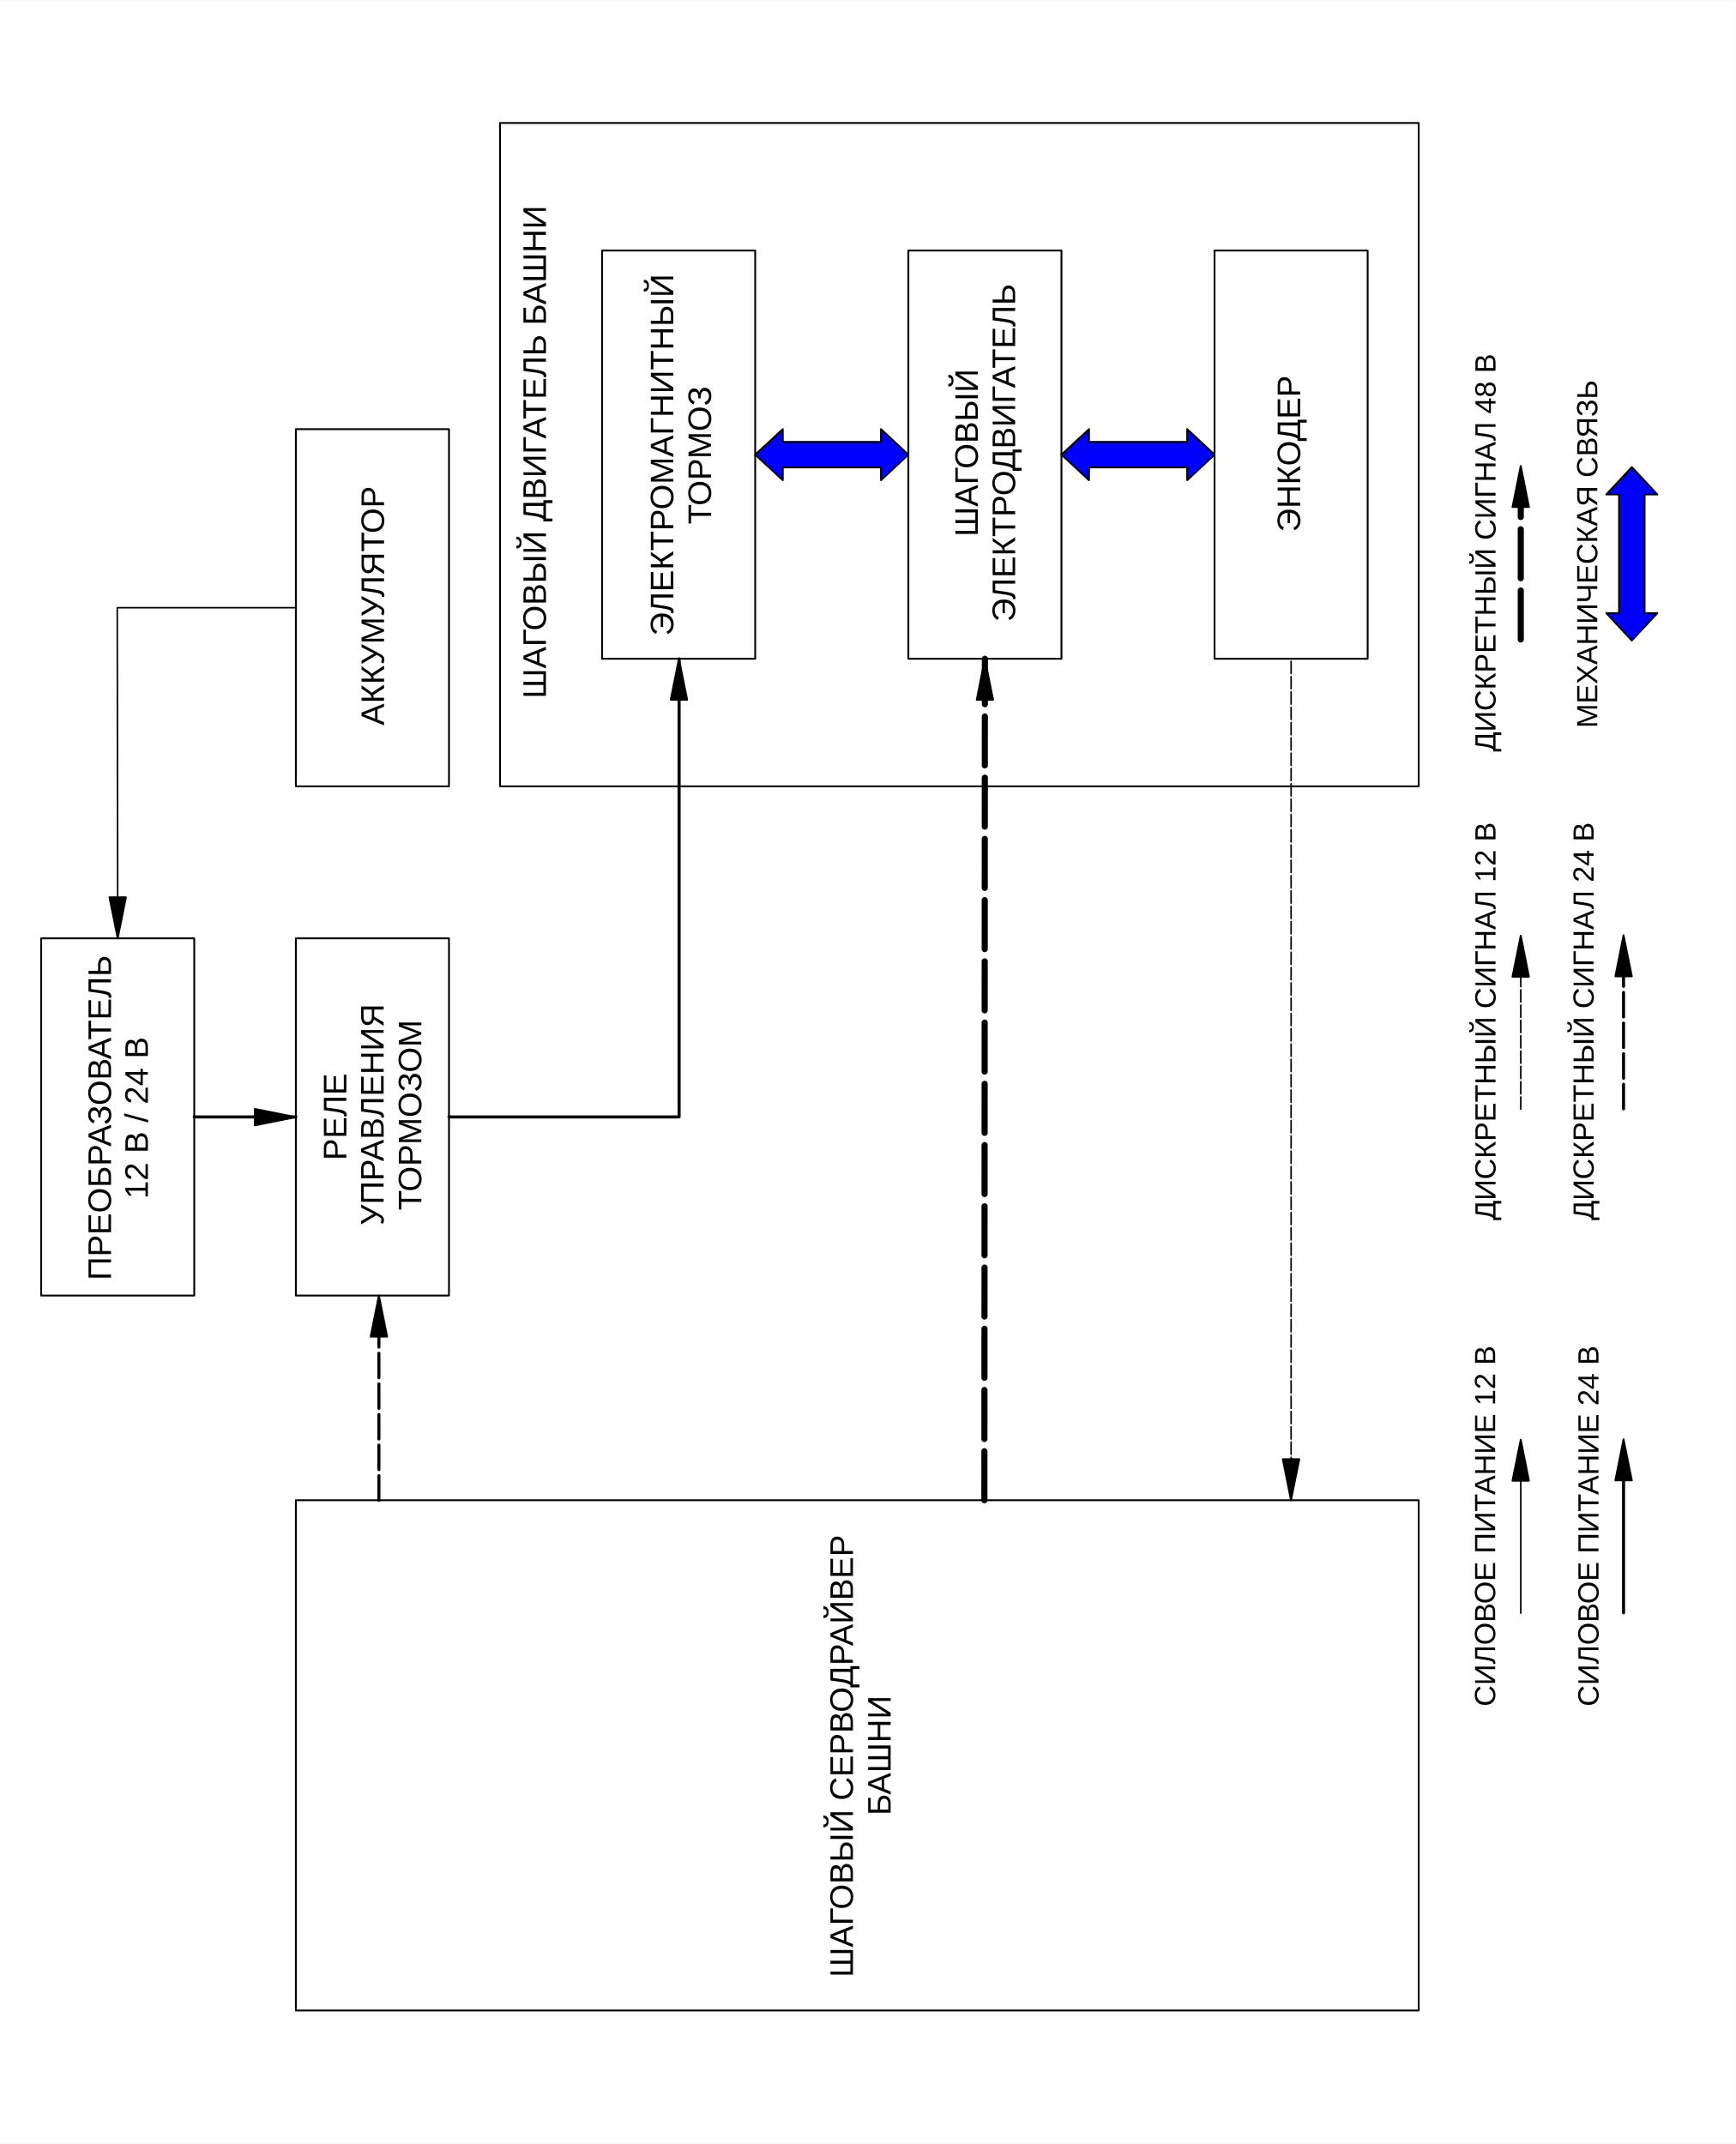
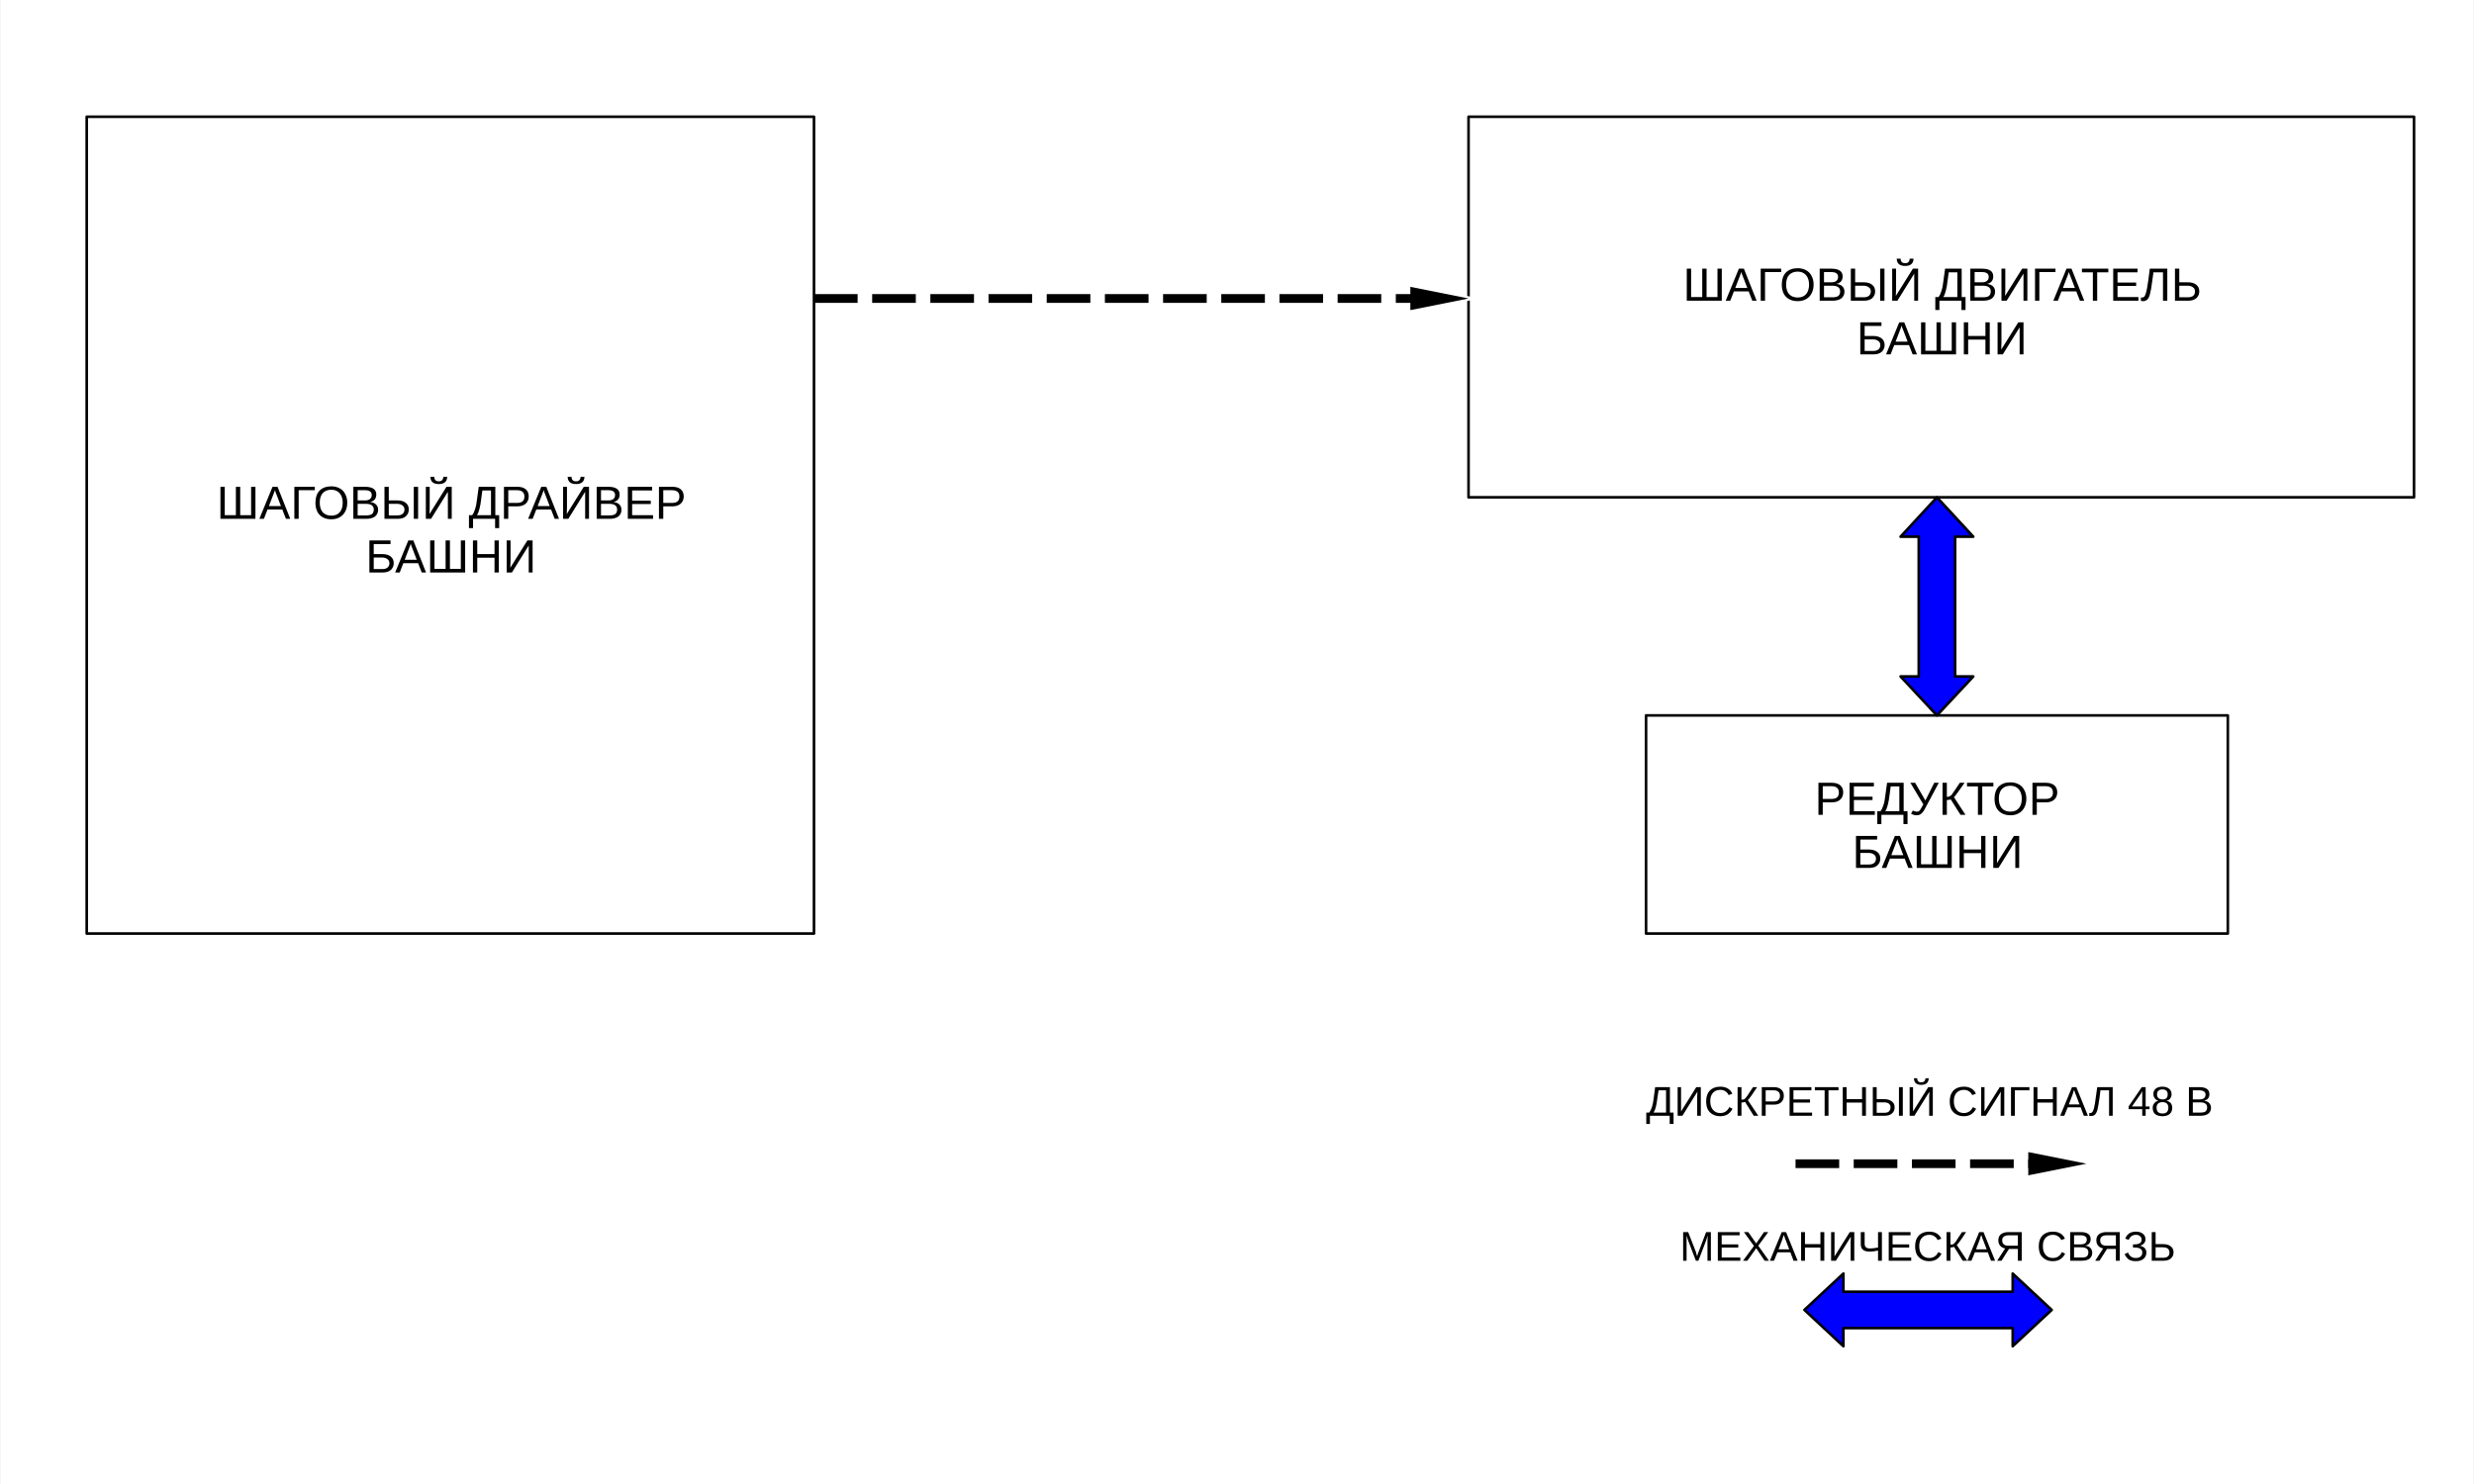
- <svg xmlns="http://www.w3.org/2000/svg" xmlns:ns1="http://www.cortona3d.com/vm2d" version="1.1" width="170mm" height="210mm" viewBox="0 0 643 794" fill="none" fill-rule="evenodd" stroke-miterlimit="5">
-   <rect width="643" height="794" fill="#fff" />
+ <svg xmlns="http://www.w3.org/2000/svg" xmlns:ns1="http://www.cortona3d.com/vm2d" version="1.1" width="170mm" height="102mm" viewBox="0 0 643 386" fill="none" fill-rule="evenodd" stroke-miterlimit="5">
+   <rect width="643" height="386" fill="#fff" />
  <defs />
  <g id="C3DB0001" ns1:name="Background" ns1:type="layer" />
  <g id="AUTOID_008" ns1:name="Схема" ns1:type="layer">
-     <g transform="matrix(3.78095,0,0,3.78095,-98.1857,696.073)" stroke-width="0.18" stroke-linecap="round" stroke-linejoin="round" stroke-miterlimit="10">
-       <path stroke="#000" d="M74.956,-172.09 L164.96,-172.09 164.96,-107.09 74.956,-107.09 Z" />
-       <path stroke="#000" d="M30,-92.198 L45,-92.198 45,-57.198 30,-57.198 Z" />
+     <g transform="matrix(3.78235,0,0,3.78235,97.9629,484.241)" stroke-width="0.18" stroke-linecap="round" stroke-linejoin="round" stroke-miterlimit="10">
+       <path stroke="#000" d="M75.018,-120 L140.02,-120 140.02,-93.827 75.018,-93.827 Z" />
+       <text font-family="Arial" font-size="2.86" x="87.222" y="-51.297" fill="#000">ДИСКРЕТНЫЙ СИГНАЛ 48 В</text>
+       <text font-family="Arial" font-size="2.86" x="89.541" y="-41.327" fill="#000">МЕХАНИЧЕСКАЯ СВЯЗЬ</text>
+       <path fill="#00f" stroke="#000" d="M100.79,-40.446 L98.111,-37.946 100.79,-35.446 100.79,-36.696 112.43,-36.696 112.43,-35.446 115.11,-37.946 112.43,-40.446 112.43,-39.196 100.79,-39.196 Z" />
+       <path stroke="#000" d="M87.222,-78.827 L127.22,-78.827 127.22,-63.827 87.222,-63.827 Z" />
    </g>
-     <g id="AUTOID_006" ns1:name="" ns1:type="grnode">
-       <g transform="matrix(-0,-3.78095,3.78095,0,41.1208,474.172)">
-         <text font-family="Arial" font-size="3.21" x="0" y="0" fill="#000">ПРЕОБРАЗОВАТЕЛЬ</text>
-       </g>
-       <g transform="matrix(-0,-3.78095,3.78095,0,54.7781,444.025)">
-         <text font-family="Arial" font-size="3.21" x="0" y="0" fill="#000">12 В / 24 В</text>
+     <g id="AUTOID_001" ns1:name="" ns1:type="grnode">
+       <g transform="matrix(3.78235,0,0,3.78235,97.9629,484.241)">
+         <text font-family="Arial" font-size="3.21" x="98.808" y="-71.992" fill="#000">РЕДУКТОР</text>
+         <text font-family="Arial" font-size="3.21" x="101.391" y="-68.341" fill="#000">БАШНИ</text>
      </g>
    </g>
-     <g transform="matrix(3.78095,0,0,3.78095,-98.1857,696.073)" stroke-width="0.18" stroke-linecap="round" stroke-linejoin="round" stroke-miterlimit="10">
-       <path stroke="#000" d="M54.956,-142.09 L69.956,-142.09 69.956,-107.09 54.956,-107.09 Z" />
+     <g transform="matrix(3.78235,0,0,3.78235,97.9629,484.241)" stroke-width="0.18" stroke-linecap="round" stroke-linejoin="round" stroke-miterlimit="10">
+       <path fill="#00f" stroke="#000" d="M109.72,-91.119 L107.22,-93.827 104.72,-91.119 105.97,-91.119 105.97,-81.507 104.72,-81.507 107.22,-78.827 109.72,-81.507 108.47,-81.507 108.47,-91.119 Z" />
+       <path stroke="#000" d="M-19.982,-120 L30.018,-120 30.018,-63.827 -19.982,-63.827 Z" />
    </g>
-     <g transform="matrix(-0,-3.78095,3.78095,0,142.257,268.574)">
-       <text font-family="Arial" font-size="3.21" x="0" y="0" fill="#000">АККУМУЛЯТОР</text>
-     </g>
-     <g transform="matrix(3.78095,0,0,3.78095,-98.1857,696.073)" stroke-width="0.18" stroke-linecap="round" stroke-linejoin="round" stroke-miterlimit="10">
-       <path stroke="#000" d="M54.956,-92.198 L69.956,-92.198 69.956,-57.198 54.956,-57.198 Z" />
-     </g>
-     <g id="AUTOID_054" ns1:name="" ns1:type="grnode">
-       <g transform="matrix(-0,-3.78095,3.78095,0,128.3,429.734)">
-         <text font-family="Arial" font-size="3.21" x="0" y="0" fill="#000">РЕЛЕ</text>
-       </g>
-       <g transform="matrix(-0,-3.78095,3.78095,0,142.104,453.796)">
-         <text font-family="Arial" font-size="3.21" x="0" y="0" fill="#000">УПРАВЛЕНИЯ</text>
-       </g>
-       <g transform="matrix(-0,-3.78095,3.78095,0,156.061,448.227)">
-         <text font-family="Arial" font-size="3.21" x="0" y="0" fill="#000">ТОРМОЗОМ</text>
+     <g id="AUTOID_009" ns1:name="" ns1:type="grnode">
+       <g transform="matrix(3.78235,0,0,3.78235,97.9629,484.241)">
+         <text font-family="Arial" font-size="3.21" x="-11.054" y="-92.349" fill="#000">ШАГОВЫЙ ДРАЙВЕР</text>
+         <text font-family="Arial" font-size="3.21" x="-0.812" y="-88.656" fill="#000">БАШНИ</text>
      </g>
    </g>
-     <g transform="matrix(3.78095,0,0,3.78095,-98.1857,696.073)" stroke-width="0.18" stroke-linecap="round" stroke-linejoin="round" stroke-miterlimit="10">
-       <path fill="#000" stroke="#000" d="M91.681,-115.57 L93.289,-115.57 92.485,-119.59 91.681,-115.57 Z" />
-       <path fill="#000" stroke="#000" d="M121.66,-115.57 L123.26,-115.57 122.46,-119.59 121.66,-115.57 Z" />
-       <path stroke="#000" stroke-width="0.15" d="M54.956,-124.59 L37.456,-124.59 37.5,-94.695" />
-       <path fill="#000" stroke="#000" d="M36.696,-96.22 L38.304,-96.22 37.5,-92.198 36.696,-96.22 Z" />
-       <path fill="#000" stroke="#000" d="M50.934,-73.873 L50.934,-75.48 54.956,-74.677 50.934,-73.873 Z" />
-     </g>
-     <g transform="matrix(-0,-3.78095,3.78095,0,553.976,451.911)">
-       <text font-family="Arial" font-size="2.86" x="0" y="0" fill="#000">ДИСКРЕТНЫЙ СИГНАЛ 12 В</text>
-     </g>
-     <g transform="matrix(-0,-3.78095,3.78095,0,590.321,451.911)">
-       <text font-family="Arial" font-size="2.86" x="0" y="0" fill="#000">ДИСКРЕТНЫЙ СИГНАЛ 24 В</text>
-     </g>
-     <g transform="matrix(-0,-3.78095,3.78095,0,553.976,278.327)">
-       <text font-family="Arial" font-size="2.86" x="0" y="0" fill="#000">ДИСКРЕТНЫЙ СИГНАЛ 48 В</text>
-     </g>
-     <g transform="matrix(-0,-3.78095,3.78095,0,591.671,269.56)">
-       <text font-family="Arial" font-size="2.86" x="0" y="0" fill="#000">МЕХАНИЧЕСКАЯ СВЯЗЬ</text>
-     </g>
-     <g transform="matrix(3.78095,0,0,3.78095,-98.1857,696.073)" stroke-width="0.18" stroke-linecap="round" stroke-linejoin="round" stroke-miterlimit="10">
-       <path fill="#00f" stroke="#000" d="M183.34,-124.06 L185.84,-121.38 188.34,-124.06 187.09,-124.06 187.09,-135.69 188.34,-135.69 185.84,-138.37 183.34,-135.69 184.59,-135.69 184.59,-124.06 Z" />
-     </g>
-     <g transform="matrix(-0,-3.78095,3.78095,0,202.228,258.627)">
-       <text font-family="Arial" font-size="3.21" x="0" y="0" fill="#000">ШАГОВЫЙ ДВИГАТЕЛЬ БАШНИ</text>
-     </g>
-     <g transform="matrix(3.78095,0,0,3.78095,-98.1857,696.073)" stroke-width="0.18" stroke-linecap="round" stroke-linejoin="round" stroke-miterlimit="10">
-       <path stroke="#000" d="M84.956,-159.59 L99.956,-159.59 99.956,-119.59 84.956,-119.59 Z" />
-     </g>
-     <g transform="matrix(-0,-3.78095,3.78095,0,249.416,235.404)">
-       <text font-family="Arial" font-size="3.21" x="0" y="0" fill="#000">ЭЛЕКТРОМАГНИТНЫЙ</text>
-     </g>
-     <g transform="matrix(-0,-3.78095,3.78095,0,263.381,194.082)">
-       <text font-family="Arial" font-size="3.21" x="0" y="0" fill="#000">ТОРМОЗ</text>
-     </g>
-     <g transform="matrix(3.78095,0,0,3.78095,-98.1857,696.073)" stroke-width="0.18" stroke-linecap="round" stroke-linejoin="round" stroke-miterlimit="10">
-       <path stroke="#000" d="M114.96,-159.59 L129.96,-159.59 129.96,-119.59 114.96,-119.59 Z" />
-     </g>
-     <g id="AUTOID_049" ns1:name="" ns1:type="grnode">
-       <g transform="matrix(-0,-3.78095,3.78095,0,362.229,198.654)">
-         <text font-family="Arial" font-size="3.21" x="0" y="0" fill="#000">ШАГОВЫЙ</text>
-       </g>
-       <g transform="matrix(-0,-3.78095,3.78095,0,376.033,230.239)">
-         <text font-family="Arial" font-size="3.21" x="0" y="0" fill="#000">ЭЛЕКТРОДВИГАТЕЛЬ</text>
+     <g id="AUTOID_011" ns1:name="" ns1:type="grnode">
+       <g transform="matrix(3.78235,0,0,3.78235,97.9629,484.241)">
+         <text font-family="Arial" font-size="3.21" x="89.758" y="-107.349" fill="#000">ШАГОВЫЙ ДВИГАТЕЛЬ</text>
+         <text font-family="Arial" font-size="3.21" x="101.688" y="-103.656" fill="#000">БАШНИ</text>
      </g>
    </g>
-     <g transform="matrix(3.78095,0,0,3.78095,-98.1857,696.073)" stroke-width="0.18" stroke-linecap="round" stroke-linejoin="round" stroke-miterlimit="10">
-       <path stroke="#000" d="M144.96,-159.59 L159.96,-159.59 159.96,-119.59 144.96,-119.59 Z" />
-     </g>
-     <g transform="matrix(-0,-3.78095,3.78095,0,481.613,196.94)">
-       <text font-family="Arial" font-size="3.21" x="0" y="0" fill="#000">ЭНКОДЕР</text>
-     </g>
-     <g transform="matrix(3.78095,0,0,3.78095,-98.1857,696.073)" stroke-width="0.18" stroke-linecap="round" stroke-linejoin="round" stroke-miterlimit="10">
-       <path fill="#00f" stroke="#000" d="M102.66,-142.09 L99.956,-139.59 102.66,-137.09 102.66,-138.34 112.28,-138.34 112.28,-137.09 114.96,-139.59 112.28,-142.09 112.28,-140.84 102.66,-140.84 Z" />
-       <path fill="#00f" stroke="#000" d="M132.66,-142.09 L129.96,-139.59 132.66,-137.09 132.66,-138.34 142.28,-138.34 142.28,-137.09 144.96,-139.59 142.28,-142.09 142.28,-140.84 132.66,-140.84 Z" />
-       <path stroke="#000" d="M54.956,-37.141 L164.96,-37.141 164.96,12.859 54.956,12.859 Z" />
-     </g>
-     <g id="AUTOID_060" ns1:name="" ns1:type="grnode">
-       <g transform="matrix(-0,-3.78095,3.78095,0,315.951,732.388)">
-         <text font-family="Arial" font-size="3.21" x="0" y="0" fill="#000">ШАГОВЫЙ СЕРВОДРАЙВЕР</text>
+     <g id="WRAP_001" ns1:name="" ns1:type="grnode">
+       <g transform="matrix(3.78235,0,0,3.78235,97.9629,484.241)" stroke-width="0.9" stroke-linecap="butt" stroke-linejoin="round" stroke-miterlimit="10">
+         <path stroke="#fff" d="M30.468,-107.5 L71.318,-107.5" />
+         <path stroke="#fff" stroke-width="0.3" stroke-linecap="round" stroke-linejoin="miter" stroke-miterlimit="1000" d="M71.018,-106.7 L75.018,-107.5 71.018,-108.3 Z" />
+         <path stroke="#000" stroke-width="0.6" stroke-dasharray="3,1" d="M30.018,-107.5 L71.318,-107.5" />
+         <path fill="#000" d="M71.018,-106.7 L75.018,-107.5 71.018,-108.3 Z" />
      </g>
-       <g transform="matrix(-0,-3.78095,3.78095,0,329.916,672.406)">
-         <text font-family="Arial" font-size="3.21" x="0" y="0" fill="#000">БАШНИ</text>
-       </g>
-     </g>
-     <g transform="matrix(-0,-3.78095,3.78095,0,553.844,632.001)">
-       <text font-family="Arial" font-size="2.86" x="0" y="0" fill="#000">СИЛОВОЕ ПИТАНИЕ 12 В</text>
-     </g>
-     <g transform="matrix(-0,-3.78095,3.78095,0,592.123,632.001)">
-       <text font-family="Arial" font-size="2.86" x="0" y="0" fill="#000">СИЛОВОЕ ПИТАНИЕ 24 В</text>
-     </g>
-     <g id="AUTOID_001" ns1:name="" ns1:type="grnode">
-       <g transform="matrix(3.78095,0,0,3.78095,-98.1857,696.073)" stroke-width="0.15" stroke-linecap="round" stroke-linejoin="round" stroke-miterlimit="10">
-         <path stroke="#000" d="M174.96,-26.073 L174.96,-39.051" />
-         <path fill="#000" stroke="#000" stroke-width="0.18" d="M174.15,-39.051 L175.76,-39.051 174.96,-43.073 174.15,-39.051 Z" />
-       </g>
-     </g>
-     <g id="AUTOID_002" ns1:name="" ns1:type="grnode">
-       <g transform="matrix(3.78095,0,0,3.78095,-98.1857,696.073)" stroke-width="0.3" stroke-linecap="round" stroke-linejoin="round" stroke-miterlimit="10">
-         <path stroke="#000" d="M185.03,-26.11 L185.03,-39.088" />
-         <path fill="#000" stroke="#000" stroke-width="0.18" d="M184.23,-39.088 L185.84,-39.088 185.03,-43.11 184.23,-39.088 Z" />
-       </g>
-     </g>
-     <g transform="matrix(3.78095,0,0,3.78095,-98.1857,696.073)" stroke-width="0.15" stroke-linecap="round" stroke-linejoin="round" stroke-miterlimit="10">
-       <path stroke="#000" stroke-dasharray="1.2,0.3" d="M152.46,-37.141 L152.46,-119.52" />
-       <path stroke="#000" stroke-width="0.3" stroke-dasharray="2.4,0.6" d="M63.089,-37.141 L63.089,-55.673" />
-     </g>
-     <g id="AUTOID_003" ns1:name="" ns1:type="grnode">
-       <g transform="matrix(3.78095,0,0,3.78095,-98.1857,696.073)" stroke-width="0.3" stroke-linecap="round" stroke-linejoin="round" stroke-miterlimit="10">
-         <path stroke="#000" stroke-dasharray="2.4,0.6" d="M185.03,-75.494 L185.03,-88.472" />
-         <path fill="#000" stroke="#000" stroke-width="0.18" d="M184.23,-88.472 L185.84,-88.472 185.03,-92.494 184.23,-88.472 Z" />
-       </g>
-     </g>
-     <g transform="matrix(3.78095,0,0,3.78095,-98.1857,696.073)" stroke-width="0.18" stroke-linecap="round" stroke-linejoin="round" stroke-miterlimit="10">
-       <path fill="#000" stroke="#000" d="M151.65,-41.163 L153.26,-41.163 152.45,-37.141 151.65,-41.163 Z" />
-       <path fill="#000" stroke="#000" d="M62.285,-53.176 L63.892,-53.176 63.089,-57.198 62.285,-53.176 Z" />
-     </g>
-     <g id="AUTOID_004" ns1:name="" ns1:type="grnode">
-       <g transform="matrix(3.78095,0,0,3.78095,-98.1857,696.073)" stroke-width="0.15" stroke-linecap="round" stroke-linejoin="round" stroke-miterlimit="10">
-         <path stroke="#000" stroke-dasharray="1.2,0.3" d="M174.96,-75.457 L174.96,-88.435" />
-         <path fill="#000" stroke="#000" stroke-width="0.18" d="M174.15,-88.435 L175.76,-88.435 174.96,-92.456 174.15,-88.435 Z" />
-       </g>
-     </g>
-     <g transform="matrix(3.78095,0,0,3.78095,-98.1857,696.073)" stroke-width="0.6" stroke-linecap="round" stroke-linejoin="round" stroke-miterlimit="10">
-       <path stroke="#000" stroke-dasharray="4.8,1.2" d="M122.41,-37.141 L122.46,-119.59" />
-     </g>
-     <g id="AUTOID_005" ns1:name="" ns1:type="grnode">
-       <g transform="matrix(3.78095,0,0,3.78095,-98.1857,696.073)" stroke-width="0.6" stroke-linecap="round" stroke-linejoin="round" stroke-miterlimit="10">
-         <path stroke="#000" stroke-dasharray="4.8,1.2" d="M174.96,-121.48 L174.96,-134.46" />
-         <path fill="#000" stroke="#000" stroke-width="0.18" d="M174.15,-134.46 L175.76,-134.46 174.96,-138.48 174.15,-134.46 Z" />
-       </g>
-     </g>
-     <g transform="matrix(3.78095,0,0,3.78095,-98.1857,696.073)" stroke-width="0.3" stroke-linecap="round" stroke-linejoin="round" stroke-miterlimit="10">
-       <path stroke="#000" d="M45,-74.698 L54.956,-74.698 M69.956,-74.698 L92.501,-74.698 M92.501,-119.59 L92.501,-74.698" />
    </g>
  </g>
  <g id="C3DG0001" ns1:name="Drawing" ns1:type="layer" />
  <g id="C3DA0001" ns1:name="Axials" ns1:type="layer" />
  <g id="C3DC0001" ns1:name="Callouts" ns1:type="layer" />
  <g id="C3DP0001" ns1:name="Panels" ns1:type="layer" />
+   <g id="WRAP_002" ns1:name="" ns1:type="grnode">
+     <g transform="matrix(3.78235,0,0,3.78235,97.9629,484.241)" stroke-width="0.9" stroke-linecap="butt" stroke-linejoin="round" stroke-miterlimit="10">
+       <path stroke="#fff" d="M97.95,-48 L113.8,-48" />
+       <path stroke="#fff" stroke-width="0.3" stroke-linecap="round" stroke-linejoin="miter" stroke-miterlimit="1000" d="M113.5,-47.201 L117.5,-48 113.5,-48.799 Z" />
+       <path stroke="#000" stroke-width="0.6" stroke-dasharray="3,1" d="M97.5,-48 L113.8,-48" />
+       <path fill="#000" d="M113.5,-47.201 L117.5,-48 113.5,-48.799 Z" />
+     </g>
+   </g>
</svg>
